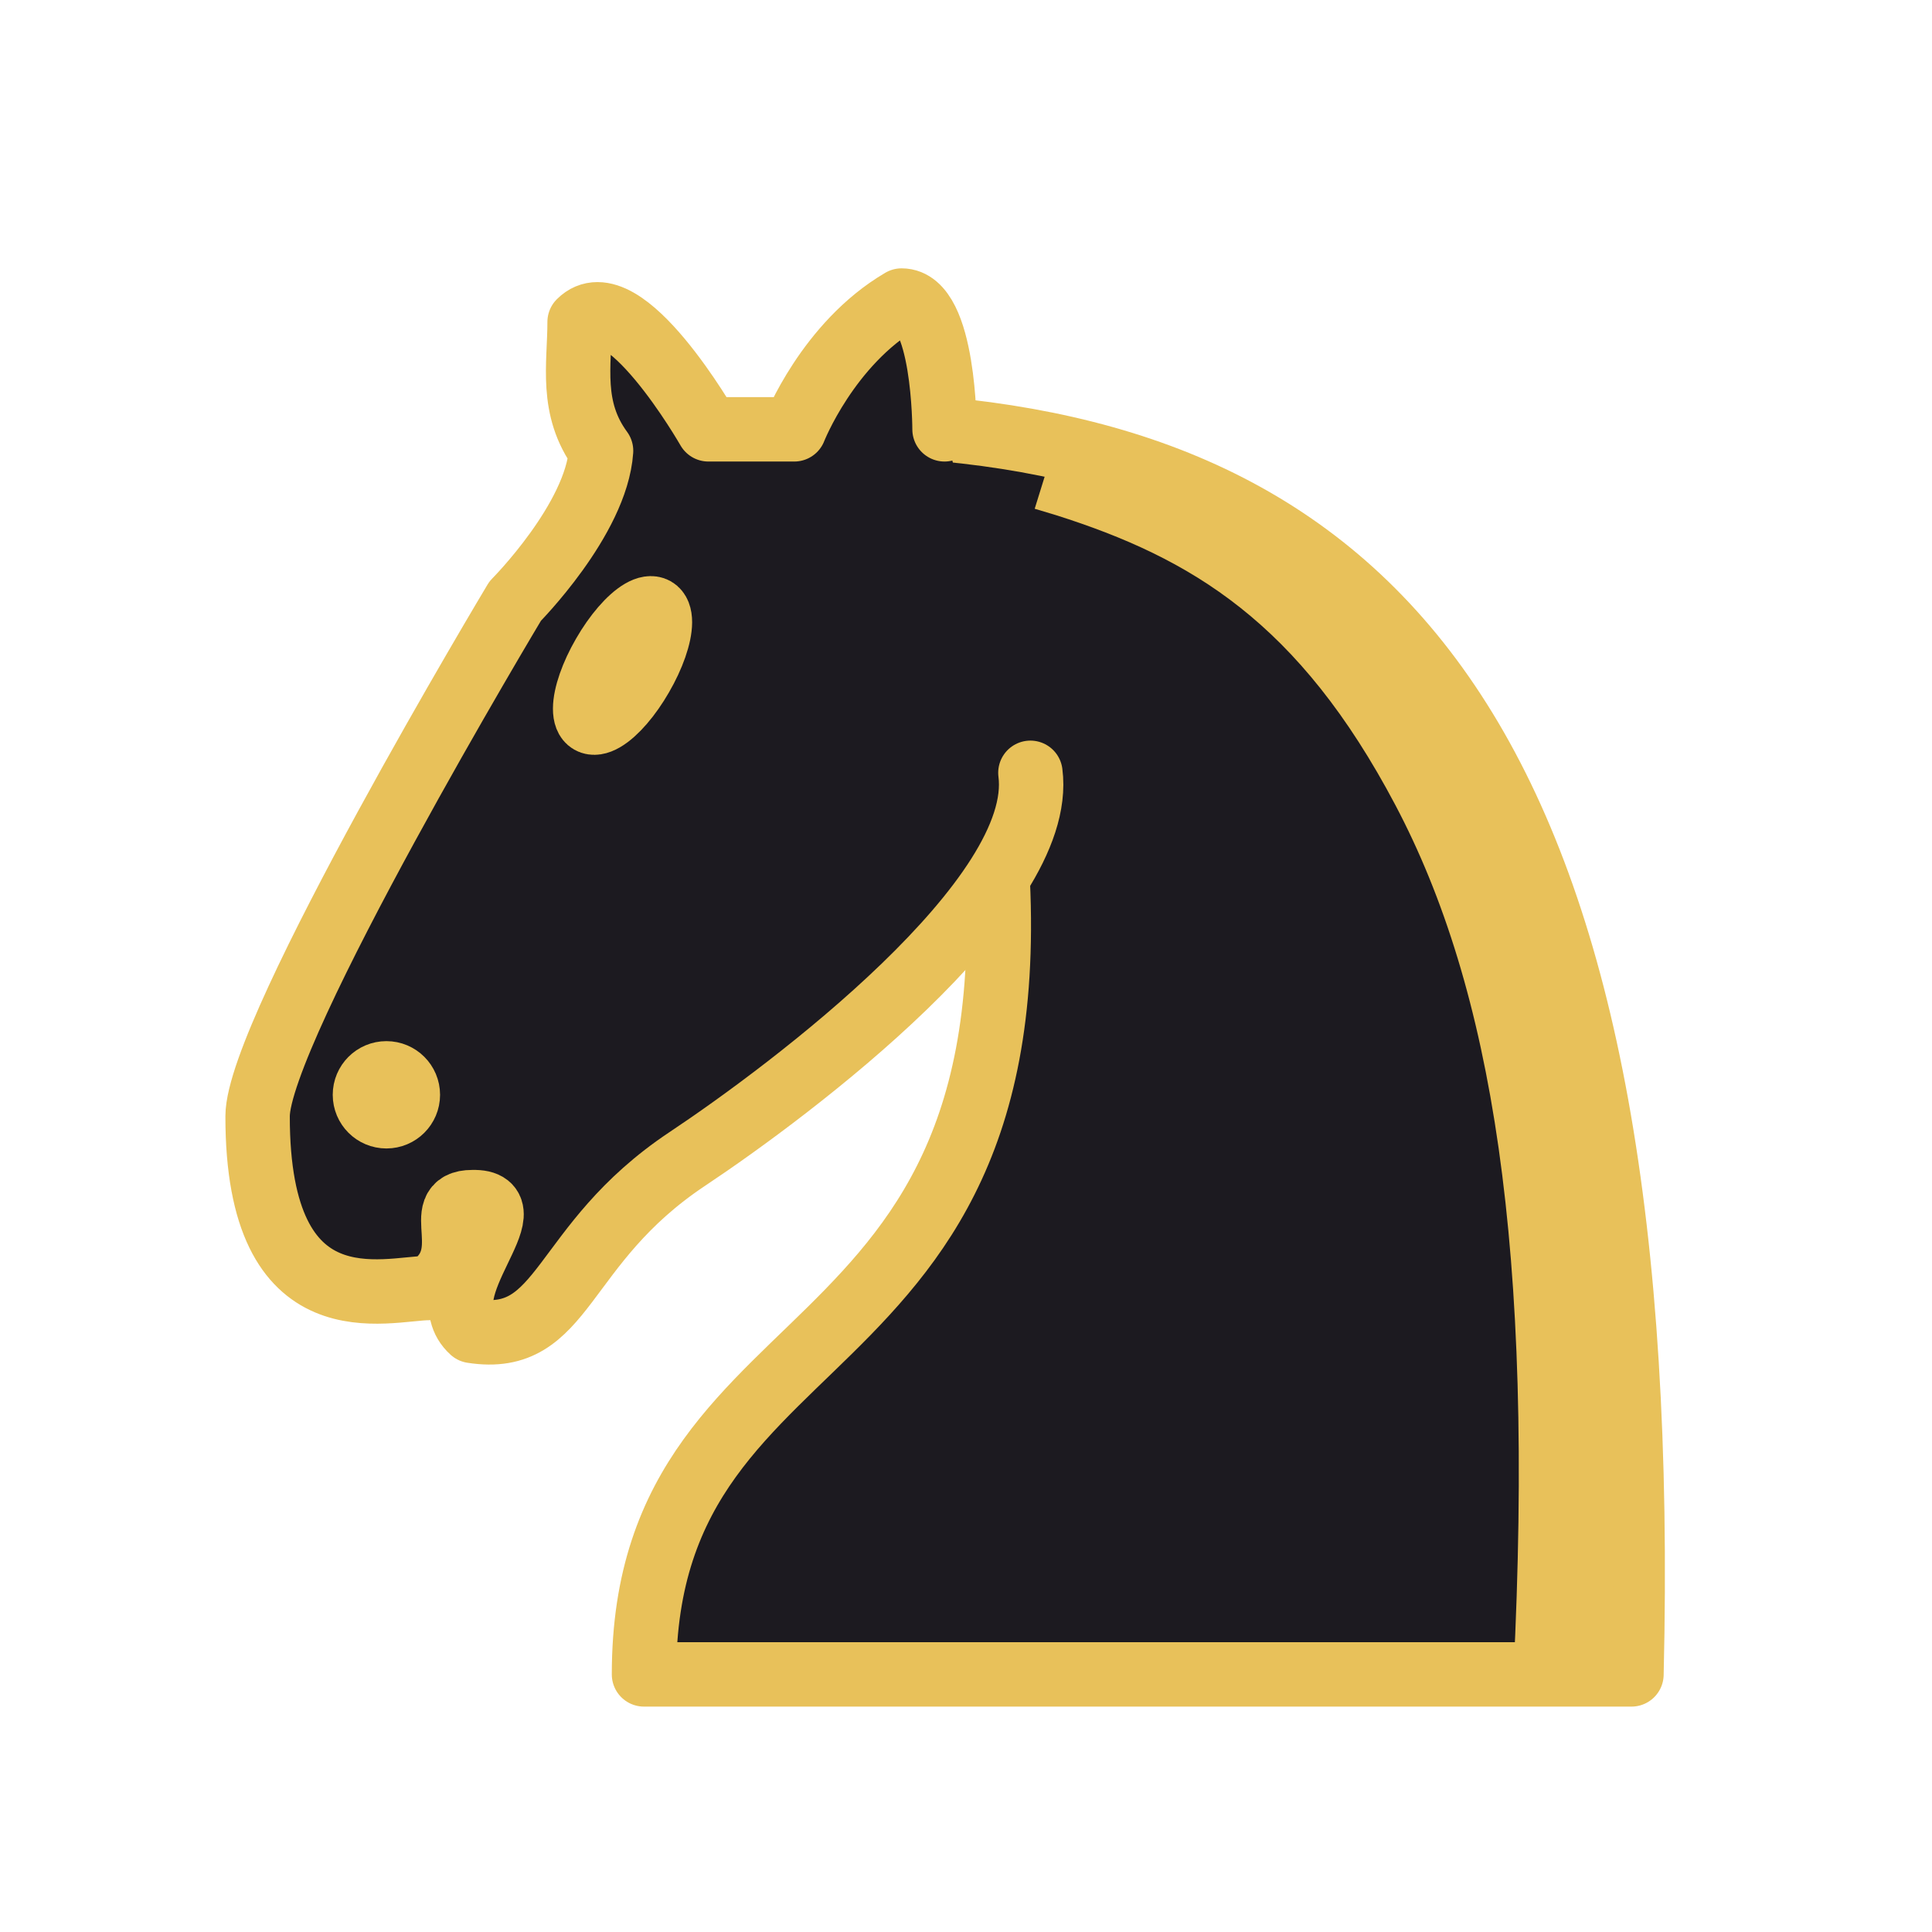
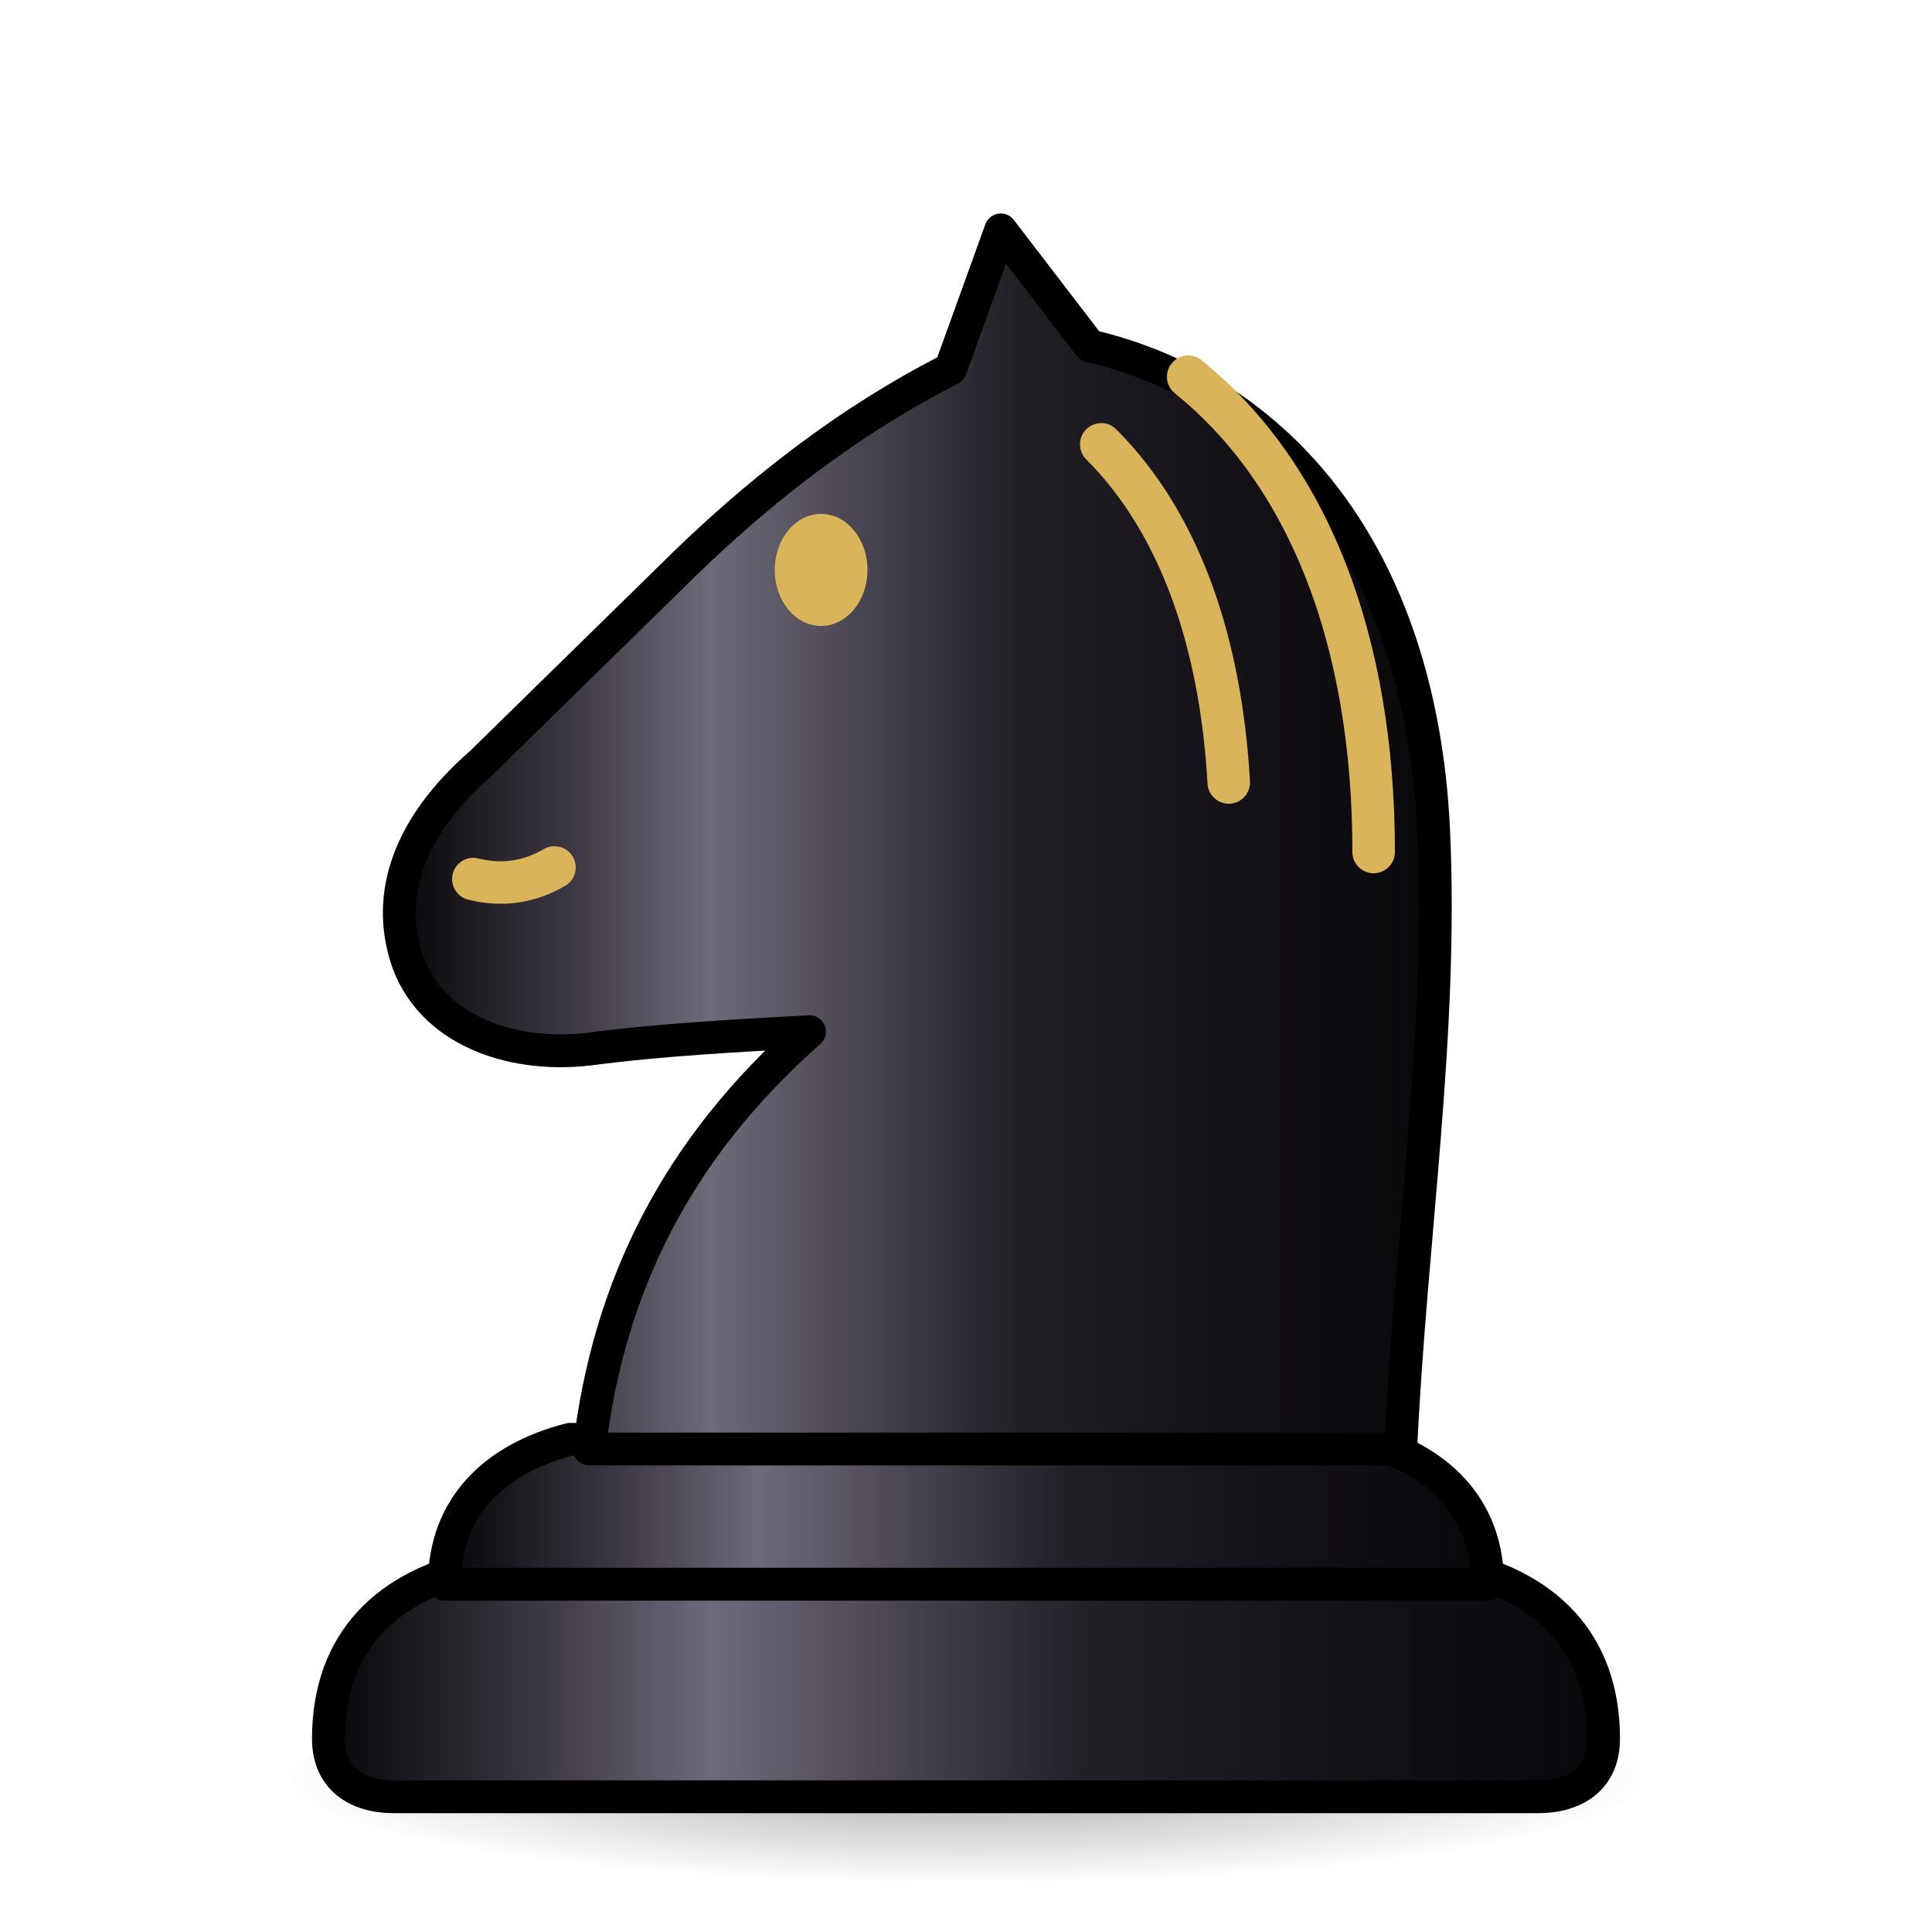
- <svg xmlns="http://www.w3.org/2000/svg" width="45" height="45">
-   <g fill="#1C1A20">
-     <g fill="none" fill-rule="evenodd" stroke="#E8C15A" stroke-width="1.5" stroke-linecap="round" stroke-linejoin="round">
-       <path d="M22 10c10.5 1 16.5 8 16 29H15c0-9 10-6.5 8-21" fill="#1C1A20" />
-       <path d="M24 18c.38 2.91-5.55 7.37-8 9-3 2-2.82 4.34-5 4-1.042-.94 1.41-3.04 0-3-1 0 .19 1.23-1 2-1 0-4.003 1-4-4 0-2 6-12 6-12s1.89-1.9 2-3.5c-.73-.994-.5-2-.5-3 1-1 3 2.5 3 2.5h2s.78-1.992 2.5-3c1 0 1 3 1 3" fill="#1C1A20" />
-       <path d="M9.5 25.5a.5.5 0 1 1-1 0 .5.5 0 1 1 1 0zm5.433-9.75a.5 1.5 30 1 1-.866-.5.5 1.5 30 1 1 .866.5z" fill="#E8C15A" stroke="#E8C15A" />
-       <path d="M24.55 10.4l-.45 1.45.5.15c3.15 1 5.65 2.49 7.9 6.75S35.75 29.06 35.25 39l-.05.5h2.25l.05-.5c.5-10.06-.88-16.85-3.25-21.34-2.37-4.49-5.79-6.64-9.19-7.16l-.51-.1z" fill="#E8C15A" stroke="none" />
-     </g>
+ <svg xmlns="http://www.w3.org/2000/svg" width="45" height="45" viewBox="0 0 100 100">
+   <defs>
+     <linearGradient id="zy" x1="0" y1="0" x2="1" y2="0">
+       <stop offset="0" stop-color="#08070A" />
+       <stop offset=".16" stop-color="#3B3742" />
+       <stop offset=".3" stop-color="#6F6A78" />
+       <stop offset=".6" stop-color="#211E26" />
+       <stop offset="1" stop-color="#08070A" />
+     </linearGradient>
+     <radialGradient id="ku" cx=".36" cy=".3" r=".78">
+       <stop offset="0" stop-color="#6F6A78" />
+       <stop offset=".38" stop-color="#3B3742" />
+       <stop offset=".8" stop-color="#211E26" />
+       <stop offset="1" stop-color="#08070A" />
+     </radialGradient>
+     <radialGradient id="sch" cx=".5" cy=".5" r=".5">
+       <stop offset="0" stop-color="#000" stop-opacity=".34" />
+       <stop offset="1" stop-color="#000" stop-opacity="0" />
+     </radialGradient>
+   </defs>
+   <ellipse cx="50" cy="92" rx="35" ry="5.5" fill="url(#sch)" />
+   <g fill="url(#zy)" stroke="#000000" stroke-width="1.7" stroke-linejoin="round">
+     <path d="M17 90c0-5 3-8 8-9h50c5 1 8 4 8 9 0 2-1.4 3-3.4 3H20.4C18.4 93 17 92 17 90z" />
+   </g>
+   <g fill="url(#zy)" stroke="#000000" stroke-width="1.7" stroke-linejoin="round">
+     <path d="M23 82c0-4 2.6-6.5 6.5-7.5h41c3.9 1 6.5 3.5 6.5 7.5z" />
+   </g>
+   <g fill="url(#zy)" stroke="#000000" stroke-width="1.7" stroke-linejoin="round">
+     <path d="M30.5 75c1-8.5 4.6-15.6 11.4-21.6-3.6.2-7.6.4-11.4.9-4.2.5-8.6-1.1-9.6-5.2-.9-3.6.9-6.9 4-9.6l9.6-9.4c4.6-4.6 9.4-8.3 14.7-11l2.6-7.2 4.6 6c9.8 2.3 17.1 10.8 17.8 25 .5 10.6-1.2 21.3-1.7 32.1z" />
+   </g>
+   <g fill="none" stroke="#D9B45A" stroke-width="2.2" stroke-linecap="round">
+     <path d="M61.5 19.5c6.2 5 9.6 13.6 9.6 24.6M57 23c4.2 4.2 6.2 10.5 6.6 17.5" />
+   </g>
+   <g fill="none" stroke="#D9B45A" stroke-width="2.2" stroke-linecap="round">
+     <path d="M24.5 45.5c1.6.4 3 .1 4.2-.6" />
+   </g>
+   <g fill="#D9B45A" stroke="none">
+     <ellipse cx="42.5" cy="29.5" rx="2.4" ry="2.9" />
  </g>
</svg>
